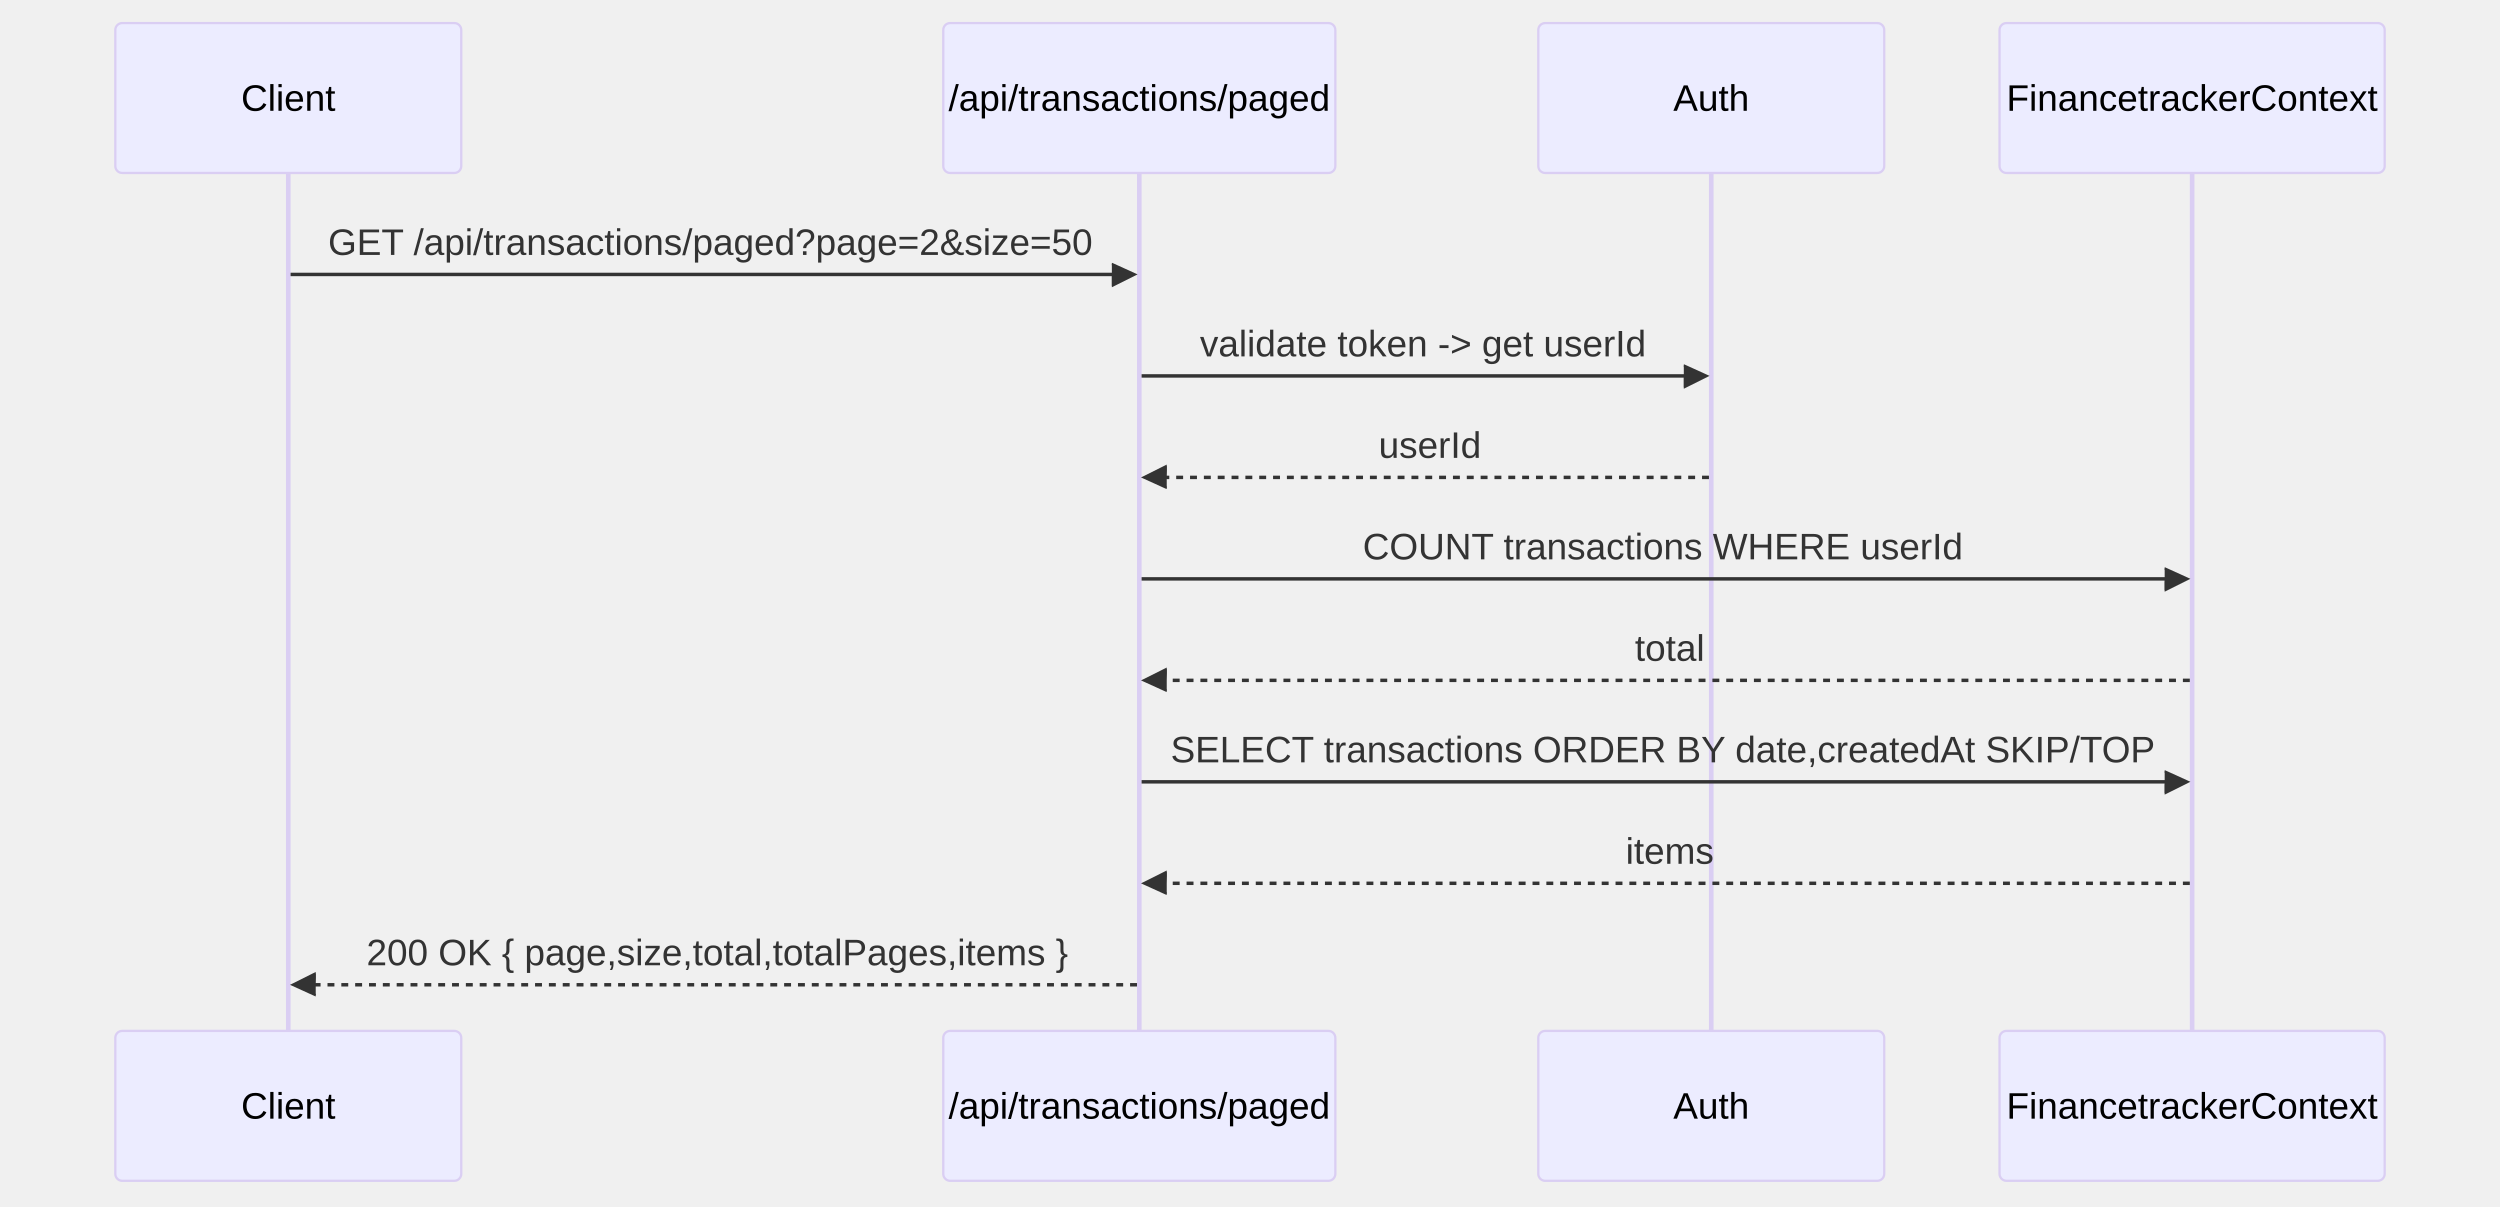
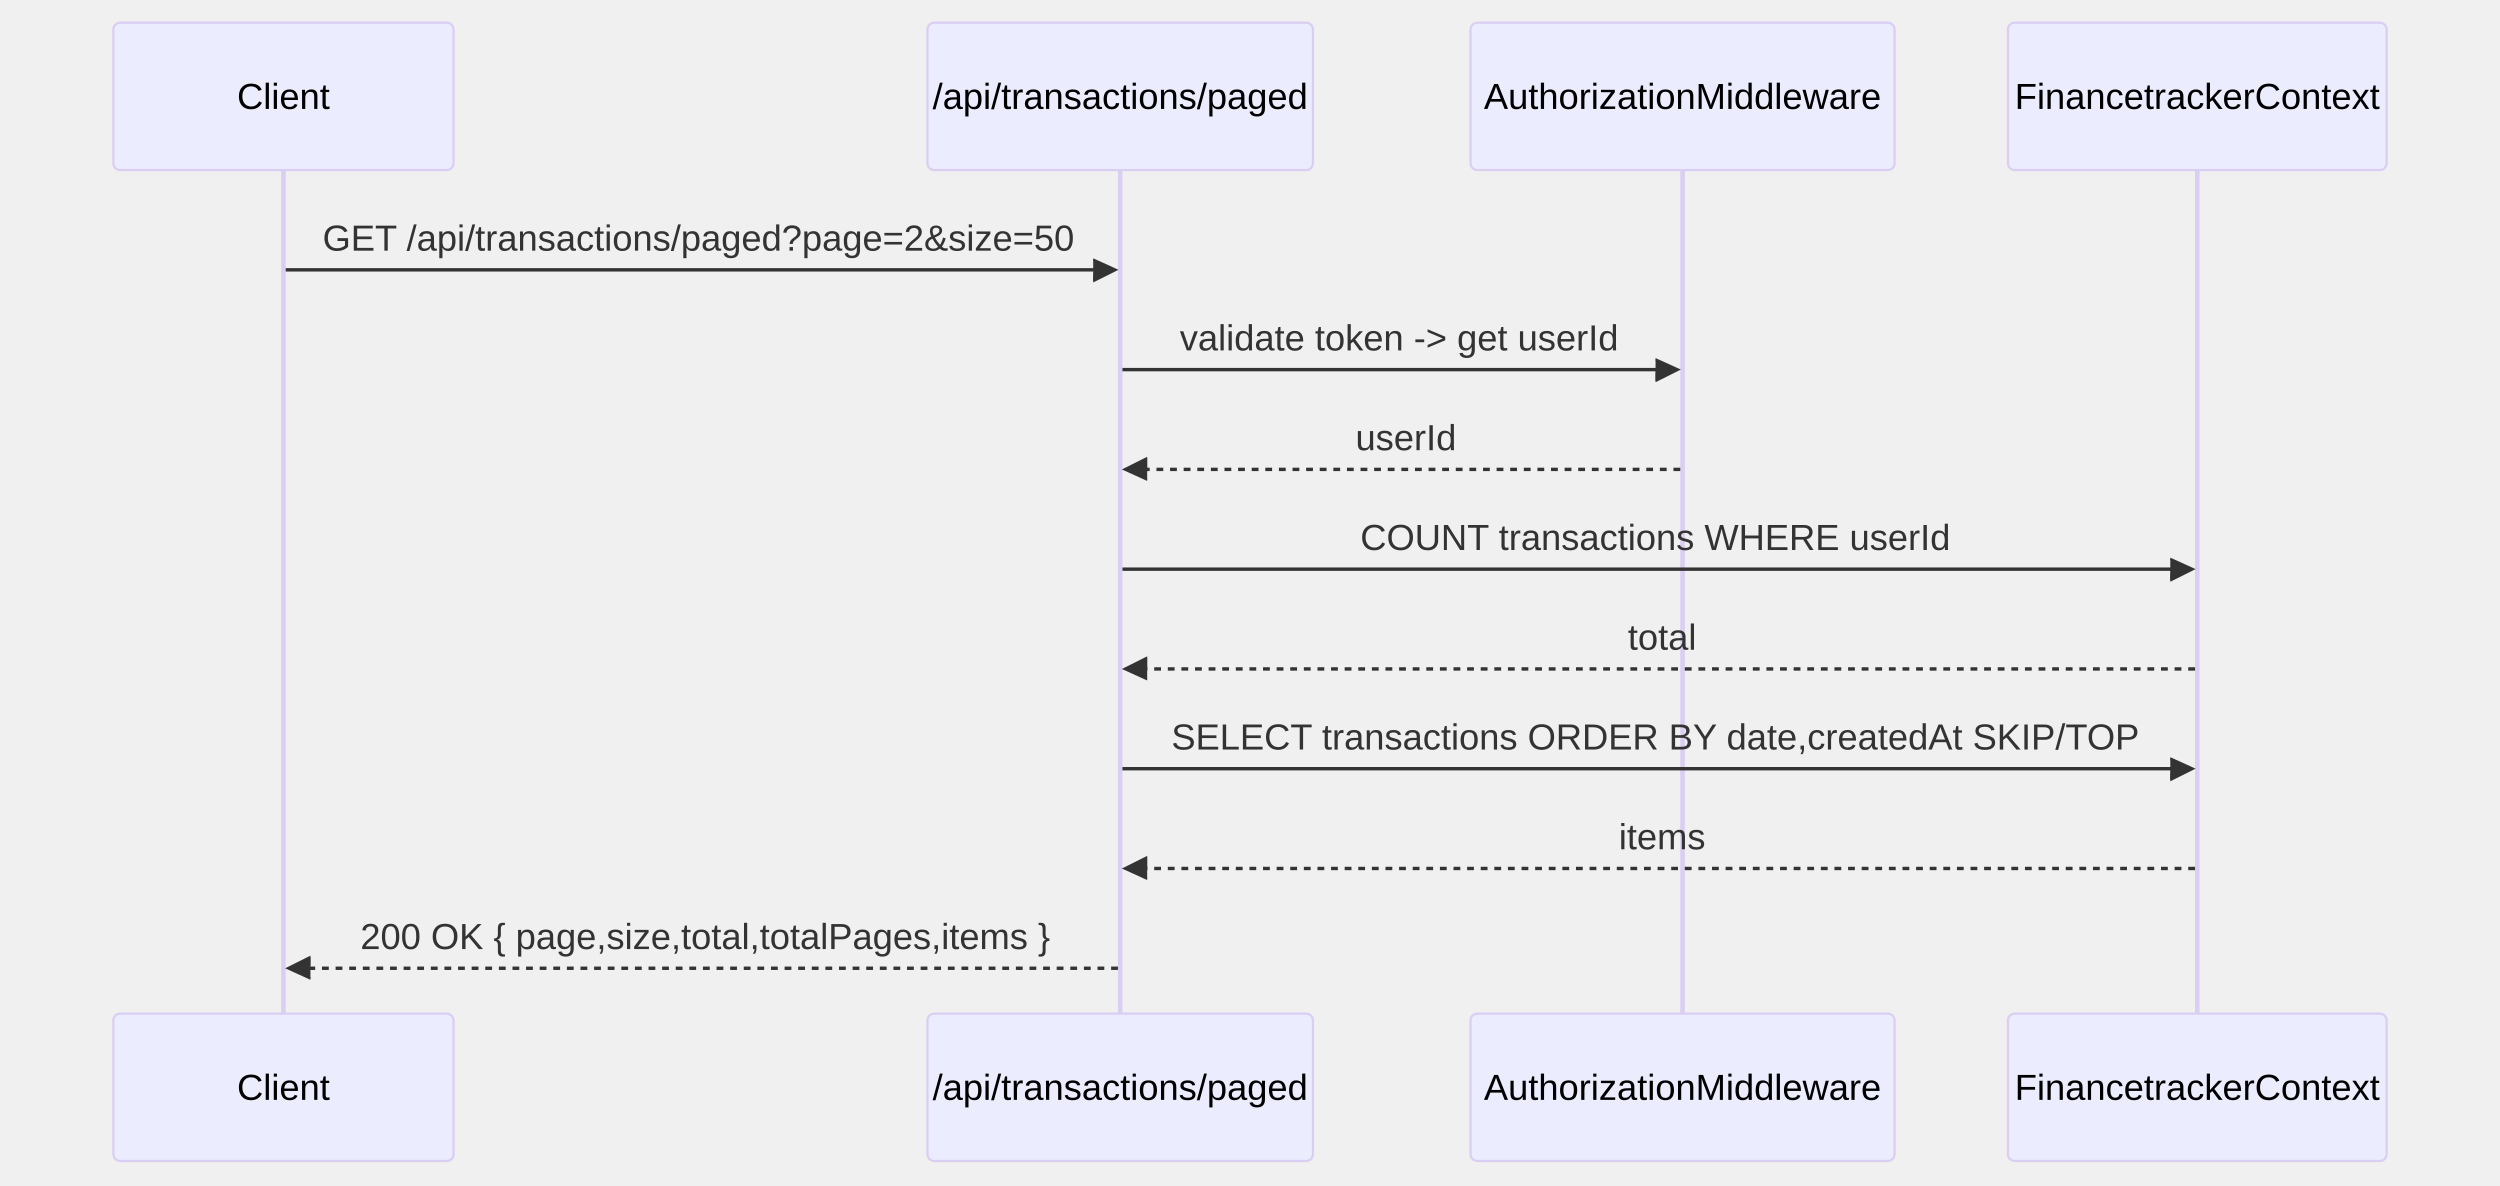
- <svg xmlns="http://www.w3.org/2000/svg" id="my-svg" width="100%" style="max-width: 1084px; background-color: white;" viewBox="-50 -10 1084 523" role="graphics-document document" aria-roledescription="sequence">
+ <svg xmlns="http://www.w3.org/2000/svg" id="my-svg" width="100%" style="max-width: 1102.5px; background-color: white;" viewBox="-50 -10 1102.5 523" role="graphics-document document" aria-roledescription="sequence">
  <g>
-     <rect x="817" y="437" fill="#eaeaea" stroke="#666" width="167" height="65" name="Db" rx="3" ry="3" class="actor actor-bottom" />
-     <text x="900.5" y="469.5" dominant-baseline="central" alignment-baseline="central" class="actor actor-box" style="text-anchor: middle; font-size: 16px; font-weight: 400;">
-       <tspan x="900.5" dy="0">FinancetrackerContext</tspan>
+     <rect x="835.5" y="437" fill="#eaeaea" stroke="#666" width="167" height="65" name="Db" rx="3" ry="3" class="actor actor-bottom" />
+     <text x="919" y="469.5" dominant-baseline="central" alignment-baseline="central" class="actor actor-box" style="text-anchor: middle; font-size: 16px; font-weight: 400;">
+       <tspan x="919" dy="0">FinancetrackerContext</tspan>
    </text>
  </g>
  <g>
-     <rect x="617" y="437" fill="#eaeaea" stroke="#666" width="150" height="65" name="Auth" rx="3" ry="3" class="actor actor-bottom" />
+     <rect x="598.5" y="437" fill="#eaeaea" stroke="#666" width="187" height="65" name="Auth" rx="3" ry="3" class="actor actor-bottom" />
    <text x="692" y="469.5" dominant-baseline="central" alignment-baseline="central" class="actor actor-box" style="text-anchor: middle; font-size: 16px; font-weight: 400;">
-       <tspan x="692" dy="0">Auth</tspan>
+       <tspan x="692" dy="0">AuthorizationMiddleware</tspan>
    </text>
  </g>
  <g>
    <rect x="359" y="437" fill="#eaeaea" stroke="#666" width="170" height="65" name="API" rx="3" ry="3" class="actor actor-bottom" />
    <text x="444" y="469.5" dominant-baseline="central" alignment-baseline="central" class="actor actor-box" style="text-anchor: middle; font-size: 16px; font-weight: 400;">
      <tspan x="444" dy="0">/api/transactions/paged</tspan>
    </text>
  </g>
  <g>
    <rect x="0" y="437" fill="#eaeaea" stroke="#666" width="150" height="65" name="Client" rx="3" ry="3" class="actor actor-bottom" />
    <text x="75" y="469.5" dominant-baseline="central" alignment-baseline="central" class="actor actor-box" style="text-anchor: middle; font-size: 16px; font-weight: 400;">
      <tspan x="75" dy="0">Client</tspan>
    </text>
  </g>
  <g>
-     <line id="actor3" x1="900.5" y1="65" x2="900.5" y2="437" class="actor-line 200" stroke-width="0.5px" stroke="#999" name="Db" />
+     <line id="actor3" x1="919" y1="65" x2="919" y2="437" class="actor-line 200" stroke-width="0.5px" stroke="#999" name="Db" />
    <g id="root-3">
-       <rect x="817" y="0" fill="#eaeaea" stroke="#666" width="167" height="65" name="Db" rx="3" ry="3" class="actor actor-top" />
-       <text x="900.5" y="32.5" dominant-baseline="central" alignment-baseline="central" class="actor actor-box" style="text-anchor: middle; font-size: 16px; font-weight: 400;">
-         <tspan x="900.5" dy="0">FinancetrackerContext</tspan>
+       <rect x="835.5" y="0" fill="#eaeaea" stroke="#666" width="167" height="65" name="Db" rx="3" ry="3" class="actor actor-top" />
+       <text x="919" y="32.5" dominant-baseline="central" alignment-baseline="central" class="actor actor-box" style="text-anchor: middle; font-size: 16px; font-weight: 400;">
+         <tspan x="919" dy="0">FinancetrackerContext</tspan>
      </text>
    </g>
  </g>
  <g>
    <line id="actor2" x1="692" y1="65" x2="692" y2="437" class="actor-line 200" stroke-width="0.5px" stroke="#999" name="Auth" />
    <g id="root-2">
-       <rect x="617" y="0" fill="#eaeaea" stroke="#666" width="150" height="65" name="Auth" rx="3" ry="3" class="actor actor-top" />
+       <rect x="598.5" y="0" fill="#eaeaea" stroke="#666" width="187" height="65" name="Auth" rx="3" ry="3" class="actor actor-top" />
      <text x="692" y="32.5" dominant-baseline="central" alignment-baseline="central" class="actor actor-box" style="text-anchor: middle; font-size: 16px; font-weight: 400;">
-         <tspan x="692" dy="0">Auth</tspan>
+         <tspan x="692" dy="0">AuthorizationMiddleware</tspan>
      </text>
    </g>
  </g>
  <g>
    <line id="actor1" x1="444" y1="65" x2="444" y2="437" class="actor-line 200" stroke-width="0.5px" stroke="#999" name="API" />
    <g id="root-1">
      <rect x="359" y="0" fill="#eaeaea" stroke="#666" width="170" height="65" name="API" rx="3" ry="3" class="actor actor-top" />
      <text x="444" y="32.5" dominant-baseline="central" alignment-baseline="central" class="actor actor-box" style="text-anchor: middle; font-size: 16px; font-weight: 400;">
        <tspan x="444" dy="0">/api/transactions/paged</tspan>
      </text>
    </g>
  </g>
  <g>
    <line id="actor0" x1="75" y1="65" x2="75" y2="437" class="actor-line 200" stroke-width="0.5px" stroke="#999" name="Client" />
    <g id="root-0">
      <rect x="0" y="0" fill="#eaeaea" stroke="#666" width="150" height="65" name="Client" rx="3" ry="3" class="actor actor-top" />
      <text x="75" y="32.5" dominant-baseline="central" alignment-baseline="central" class="actor actor-box" style="text-anchor: middle; font-size: 16px; font-weight: 400;">
        <tspan x="75" dy="0">Client</tspan>
      </text>
    </g>
  </g>
  <style>#my-svg{font-family:"trebuchet ms",verdana,arial,sans-serif;font-size:16px;fill:#333;}@keyframes edge-animation-frame{from{stroke-dashoffset:0;}}@keyframes dash{to{stroke-dashoffset:0;}}#my-svg .edge-animation-slow{stroke-dasharray:9,5!important;stroke-dashoffset:900;animation:dash 50s linear infinite;stroke-linecap:round;}#my-svg .edge-animation-fast{stroke-dasharray:9,5!important;stroke-dashoffset:900;animation:dash 20s linear infinite;stroke-linecap:round;}#my-svg .error-icon{fill:#552222;}#my-svg .error-text{fill:#552222;stroke:#552222;}#my-svg .edge-thickness-normal{stroke-width:1px;}#my-svg .edge-thickness-thick{stroke-width:3.5px;}#my-svg .edge-pattern-solid{stroke-dasharray:0;}#my-svg .edge-thickness-invisible{stroke-width:0;fill:none;}#my-svg .edge-pattern-dashed{stroke-dasharray:3;}#my-svg .edge-pattern-dotted{stroke-dasharray:2;}#my-svg .marker{fill:#333333;stroke:#333333;}#my-svg .marker.cross{stroke:#333333;}#my-svg svg{font-family:"trebuchet ms",verdana,arial,sans-serif;font-size:16px;}#my-svg p{margin:0;}#my-svg .actor{stroke:hsl(259.626, 59.777%, 87.902%);fill:#ECECFF;}#my-svg text.actor&gt;tspan{fill:black;stroke:none;}#my-svg .actor-line{stroke:hsl(259.626, 59.777%, 87.902%);}#my-svg .innerArc{stroke-width:1.5;stroke-dasharray:none;}#my-svg .messageLine0{stroke-width:1.5;stroke-dasharray:none;stroke:#333;}#my-svg .messageLine1{stroke-width:1.5;stroke-dasharray:2,2;stroke:#333;}#my-svg #arrowhead path{fill:#333;stroke:#333;}#my-svg .sequenceNumber{fill:white;}#my-svg #sequencenumber{fill:#333;}#my-svg #crosshead path{fill:#333;stroke:#333;}#my-svg .messageText{fill:#333;stroke:none;}#my-svg .labelBox{stroke:hsl(259.626, 59.777%, 87.902%);fill:#ECECFF;}#my-svg .labelText,#my-svg .labelText&gt;tspan{fill:black;stroke:none;}#my-svg .loopText,#my-svg .loopText&gt;tspan{fill:black;stroke:none;}#my-svg .loopLine{stroke-width:2px;stroke-dasharray:2,2;stroke:hsl(259.626, 59.777%, 87.902%);fill:hsl(259.626, 59.777%, 87.902%);}#my-svg .note{stroke:#aaaa33;fill:#fff5ad;}#my-svg .noteText,#my-svg .noteText&gt;tspan{fill:black;stroke:none;}#my-svg .activation0{fill:#f4f4f4;stroke:#666;}#my-svg .activation1{fill:#f4f4f4;stroke:#666;}#my-svg .activation2{fill:#f4f4f4;stroke:#666;}#my-svg .actorPopupMenu{position:absolute;}#my-svg .actorPopupMenuPanel{position:absolute;fill:#ECECFF;box-shadow:0px 8px 16px 0px rgba(0,0,0,0.2);filter:drop-shadow(3px 5px 2px rgb(0 0 0 / 0.4));}#my-svg .actor-man line{stroke:hsl(259.626, 59.777%, 87.902%);fill:#ECECFF;}#my-svg .actor-man circle,#my-svg line{stroke:hsl(259.626, 59.777%, 87.902%);fill:#ECECFF;stroke-width:2px;}#my-svg :root{--mermaid-font-family:"trebuchet ms",verdana,arial,sans-serif;}</style>
  <g />
  <defs>
    <symbol id="computer" width="24" height="24">
      <path transform="scale(.5)" d="M2 2v13h20v-13h-20zm18 11h-16v-9h16v9zm-10.228 6l.466-1h3.524l.467 1h-4.457zm14.228 3h-24l2-6h2.104l-1.33 4h18.45l-1.297-4h2.073l2 6zm-5-10h-14v-7h14v7z" />
    </symbol>
  </defs>
  <defs>
    <symbol id="database" fill-rule="evenodd" clip-rule="evenodd">
      <path transform="scale(.5)" d="M12.258.001l.256.004.255.005.253.008.251.01.249.012.247.015.246.016.242.019.241.02.239.023.236.024.233.027.231.028.229.031.225.032.223.034.22.036.217.038.214.04.211.041.208.043.205.045.201.046.198.048.194.05.191.051.187.053.183.054.18.056.175.057.172.059.168.06.163.061.16.063.155.064.15.066.074.033.073.033.071.034.07.034.069.035.068.035.067.035.066.035.064.036.064.036.062.036.06.036.06.037.058.037.058.037.055.038.055.038.053.038.052.038.051.039.05.039.048.039.047.039.045.04.044.04.043.04.041.04.04.041.039.041.037.041.036.041.034.041.033.042.032.042.03.042.029.042.027.042.026.043.024.043.023.043.021.043.02.043.018.044.017.043.015.044.013.044.012.044.011.045.009.044.007.045.006.045.004.045.002.045.001.045v17l-.001.045-.002.045-.004.045-.006.045-.007.045-.009.044-.011.045-.012.044-.013.044-.015.044-.017.043-.018.044-.02.043-.021.043-.023.043-.024.043-.026.043-.027.042-.029.042-.03.042-.032.042-.033.042-.034.041-.036.041-.037.041-.039.041-.04.041-.041.04-.043.04-.044.04-.045.04-.047.039-.048.039-.05.039-.051.039-.052.038-.053.038-.055.038-.055.038-.058.037-.058.037-.06.037-.06.036-.062.036-.064.036-.064.036-.066.035-.067.035-.068.035-.069.035-.07.034-.071.034-.073.033-.074.033-.15.066-.155.064-.16.063-.163.061-.168.06-.172.059-.175.057-.18.056-.183.054-.187.053-.191.051-.194.05-.198.048-.201.046-.205.045-.208.043-.211.041-.214.04-.217.038-.22.036-.223.034-.225.032-.229.031-.231.028-.233.027-.236.024-.239.023-.241.02-.242.019-.246.016-.247.015-.249.012-.251.01-.253.008-.255.005-.256.004-.258.001-.258-.001-.256-.004-.255-.005-.253-.008-.251-.01-.249-.012-.247-.015-.245-.016-.243-.019-.241-.02-.238-.023-.236-.024-.234-.027-.231-.028-.228-.031-.226-.032-.223-.034-.22-.036-.217-.038-.214-.04-.211-.041-.208-.043-.204-.045-.201-.046-.198-.048-.195-.05-.19-.051-.187-.053-.184-.054-.179-.056-.176-.057-.172-.059-.167-.06-.164-.061-.159-.063-.155-.064-.151-.066-.074-.033-.072-.033-.072-.034-.07-.034-.069-.035-.068-.035-.067-.035-.066-.035-.064-.036-.063-.036-.062-.036-.061-.036-.06-.037-.058-.037-.057-.037-.056-.038-.055-.038-.053-.038-.052-.038-.051-.039-.049-.039-.049-.039-.046-.039-.046-.04-.044-.04-.043-.04-.041-.04-.04-.041-.039-.041-.037-.041-.036-.041-.034-.041-.033-.042-.032-.042-.03-.042-.029-.042-.027-.042-.026-.043-.024-.043-.023-.043-.021-.043-.02-.043-.018-.044-.017-.043-.015-.044-.013-.044-.012-.044-.011-.045-.009-.044-.007-.045-.006-.045-.004-.045-.002-.045-.001-.045v-17l.001-.045.002-.045.004-.045.006-.045.007-.045.009-.044.011-.045.012-.044.013-.044.015-.044.017-.043.018-.044.02-.043.021-.043.023-.043.024-.043.026-.043.027-.042.029-.042.03-.042.032-.042.033-.042.034-.041.036-.041.037-.041.039-.041.04-.041.041-.04.043-.04.044-.04.046-.04.046-.039.049-.039.049-.039.051-.039.052-.038.053-.038.055-.038.056-.038.057-.037.058-.037.06-.037.061-.036.062-.036.063-.036.064-.036.066-.035.067-.035.068-.035.069-.035.07-.034.072-.034.072-.033.074-.033.151-.066.155-.064.159-.063.164-.061.167-.06.172-.059.176-.057.179-.056.184-.054.187-.053.19-.051.195-.05.198-.048.201-.046.204-.045.208-.043.211-.041.214-.04.217-.038.22-.036.223-.034.226-.032.228-.031.231-.028.234-.027.236-.024.238-.023.241-.02.243-.019.245-.016.247-.015.249-.012.251-.01.253-.008.255-.005.256-.004.258-.001.258.001zm-9.258 20.499v.01l.001.021.003.021.004.022.005.021.006.022.007.022.009.023.01.022.011.023.012.023.013.023.015.023.016.024.017.023.018.024.019.024.021.024.022.025.023.024.024.025.052.049.056.05.061.051.066.051.07.051.075.051.079.052.084.052.088.052.092.052.097.052.102.051.105.052.11.052.114.051.119.051.123.051.127.05.131.05.135.05.139.048.144.049.147.047.152.047.155.047.16.045.163.045.167.043.171.043.176.041.178.041.183.039.187.039.19.037.194.035.197.035.202.033.204.031.209.03.212.029.216.027.219.025.222.024.226.021.23.02.233.018.236.016.24.015.243.012.246.01.249.008.253.005.256.004.259.001.26-.001.257-.004.254-.005.25-.008.247-.011.244-.012.241-.014.237-.016.233-.018.231-.021.226-.021.224-.024.22-.026.216-.027.212-.028.21-.031.205-.031.202-.034.198-.034.194-.036.191-.037.187-.039.183-.04.179-.04.175-.042.172-.043.168-.044.163-.045.16-.046.155-.046.152-.047.148-.048.143-.049.139-.049.136-.05.131-.05.126-.05.123-.051.118-.052.114-.051.11-.052.106-.052.101-.052.096-.052.092-.052.088-.053.083-.051.079-.052.074-.052.07-.051.065-.051.06-.051.056-.05.051-.05.023-.024.023-.025.021-.024.02-.024.019-.024.018-.024.017-.024.015-.023.014-.024.013-.023.012-.023.01-.023.01-.022.008-.022.006-.022.006-.022.004-.022.004-.021.001-.021.001-.021v-4.127l-.077.055-.08.053-.083.054-.085.053-.087.052-.09.052-.093.051-.095.05-.097.05-.1.049-.102.049-.105.048-.106.047-.109.047-.111.046-.114.045-.115.045-.118.044-.12.043-.122.042-.124.042-.126.041-.128.04-.13.04-.132.038-.134.038-.135.037-.138.037-.139.035-.142.035-.143.034-.144.033-.147.032-.148.031-.15.03-.151.03-.153.029-.154.027-.156.027-.158.026-.159.025-.161.024-.162.023-.163.022-.165.021-.166.02-.167.019-.169.018-.169.017-.171.016-.173.015-.173.014-.175.013-.175.012-.177.011-.178.01-.179.008-.179.008-.181.006-.182.005-.182.004-.184.003-.184.002h-.37l-.184-.002-.184-.003-.182-.004-.182-.005-.181-.006-.179-.008-.179-.008-.178-.01-.176-.011-.176-.012-.175-.013-.173-.014-.172-.015-.171-.016-.17-.017-.169-.018-.167-.019-.166-.02-.165-.021-.163-.022-.162-.023-.161-.024-.159-.025-.157-.026-.156-.027-.155-.027-.153-.029-.151-.03-.15-.03-.148-.031-.146-.032-.145-.033-.143-.034-.141-.035-.14-.035-.137-.037-.136-.037-.134-.038-.132-.038-.13-.04-.128-.04-.126-.041-.124-.042-.122-.042-.12-.044-.117-.043-.116-.045-.113-.045-.112-.046-.109-.047-.106-.047-.105-.048-.102-.049-.1-.049-.097-.05-.095-.05-.093-.052-.09-.051-.087-.052-.085-.053-.083-.054-.08-.054-.077-.054v4.127zm0-5.654v.011l.001.021.003.021.004.021.005.022.006.022.007.022.009.022.01.022.011.023.012.023.013.023.015.024.016.023.017.024.018.024.019.024.021.024.022.024.023.025.024.024.052.05.056.05.061.05.066.051.07.051.075.052.079.051.084.052.088.052.092.052.097.052.102.052.105.052.11.051.114.051.119.052.123.05.127.051.131.05.135.049.139.049.144.048.147.048.152.047.155.046.16.045.163.045.167.044.171.042.176.042.178.04.183.04.187.038.19.037.194.036.197.034.202.033.204.032.209.03.212.028.216.027.219.025.222.024.226.022.23.02.233.018.236.016.24.014.243.012.246.01.249.008.253.006.256.003.259.001.26-.001.257-.003.254-.006.25-.008.247-.01.244-.012.241-.015.237-.016.233-.018.231-.02.226-.022.224-.024.22-.025.216-.027.212-.029.21-.03.205-.032.202-.033.198-.035.194-.036.191-.037.187-.039.183-.039.179-.041.175-.042.172-.043.168-.044.163-.045.16-.045.155-.047.152-.047.148-.048.143-.048.139-.05.136-.049.131-.05.126-.051.123-.051.118-.051.114-.052.11-.052.106-.052.101-.052.096-.052.092-.052.088-.052.083-.052.079-.052.074-.051.07-.052.065-.051.06-.05.056-.051.051-.049.023-.025.023-.024.021-.025.02-.024.019-.024.018-.024.017-.024.015-.023.014-.023.013-.024.012-.022.01-.023.01-.023.008-.022.006-.022.006-.022.004-.021.004-.022.001-.021.001-.021v-4.139l-.077.054-.08.054-.083.054-.085.052-.087.053-.09.051-.093.051-.095.051-.097.05-.1.049-.102.049-.105.048-.106.047-.109.047-.111.046-.114.045-.115.044-.118.044-.12.044-.122.042-.124.042-.126.041-.128.04-.13.039-.132.039-.134.038-.135.037-.138.036-.139.036-.142.035-.143.033-.144.033-.147.033-.148.031-.15.03-.151.03-.153.028-.154.028-.156.027-.158.026-.159.025-.161.024-.162.023-.163.022-.165.021-.166.02-.167.019-.169.018-.169.017-.171.016-.173.015-.173.014-.175.013-.175.012-.177.011-.178.009-.179.009-.179.007-.181.007-.182.005-.182.004-.184.003-.184.002h-.37l-.184-.002-.184-.003-.182-.004-.182-.005-.181-.007-.179-.007-.179-.009-.178-.009-.176-.011-.176-.012-.175-.013-.173-.014-.172-.015-.171-.016-.17-.017-.169-.018-.167-.019-.166-.02-.165-.021-.163-.022-.162-.023-.161-.024-.159-.025-.157-.026-.156-.027-.155-.028-.153-.028-.151-.03-.15-.03-.148-.031-.146-.033-.145-.033-.143-.033-.141-.035-.14-.036-.137-.036-.136-.037-.134-.038-.132-.039-.13-.039-.128-.04-.126-.041-.124-.042-.122-.043-.12-.043-.117-.044-.116-.044-.113-.046-.112-.046-.109-.046-.106-.047-.105-.048-.102-.049-.1-.049-.097-.05-.095-.051-.093-.051-.09-.051-.087-.053-.085-.052-.083-.054-.08-.054-.077-.054v4.139zm0-5.666v.011l.001.02.003.022.004.021.005.022.006.021.007.022.009.023.01.022.011.023.012.023.013.023.015.023.016.024.017.024.018.023.019.024.021.025.022.024.023.024.024.025.052.05.056.05.061.05.066.051.07.051.075.052.079.051.084.052.088.052.092.052.097.052.102.052.105.051.11.052.114.051.119.051.123.051.127.05.131.05.135.05.139.049.144.048.147.048.152.047.155.046.16.045.163.045.167.043.171.043.176.042.178.04.183.04.187.038.19.037.194.036.197.034.202.033.204.032.209.03.212.028.216.027.219.025.222.024.226.021.23.02.233.018.236.017.24.014.243.012.246.01.249.008.253.006.256.003.259.001.26-.001.257-.003.254-.006.25-.008.247-.01.244-.013.241-.014.237-.016.233-.018.231-.02.226-.022.224-.024.22-.025.216-.027.212-.029.21-.03.205-.032.202-.033.198-.035.194-.036.191-.037.187-.039.183-.039.179-.041.175-.042.172-.043.168-.044.163-.045.16-.045.155-.047.152-.047.148-.048.143-.049.139-.049.136-.049.131-.051.126-.05.123-.051.118-.052.114-.051.11-.052.106-.052.101-.052.096-.052.092-.052.088-.052.083-.052.079-.052.074-.052.07-.051.065-.051.06-.051.056-.05.051-.049.023-.025.023-.025.021-.024.02-.024.019-.024.018-.024.017-.024.015-.023.014-.024.013-.023.012-.023.01-.022.01-.023.008-.022.006-.022.006-.022.004-.022.004-.021.001-.021.001-.021v-4.153l-.077.054-.08.054-.083.053-.085.053-.087.053-.09.051-.093.051-.095.051-.097.05-.1.049-.102.048-.105.048-.106.048-.109.046-.111.046-.114.046-.115.044-.118.044-.12.043-.122.043-.124.042-.126.041-.128.04-.13.039-.132.039-.134.038-.135.037-.138.036-.139.036-.142.034-.143.034-.144.033-.147.032-.148.032-.15.03-.151.03-.153.028-.154.028-.156.027-.158.026-.159.024-.161.024-.162.023-.163.023-.165.021-.166.02-.167.019-.169.018-.169.017-.171.016-.173.015-.173.014-.175.013-.175.012-.177.01-.178.01-.179.009-.179.007-.181.006-.182.006-.182.004-.184.003-.184.001-.185.001-.185-.001-.184-.001-.184-.003-.182-.004-.182-.006-.181-.006-.179-.007-.179-.009-.178-.01-.176-.01-.176-.012-.175-.013-.173-.014-.172-.015-.171-.016-.17-.017-.169-.018-.167-.019-.166-.02-.165-.021-.163-.023-.162-.023-.161-.024-.159-.024-.157-.026-.156-.027-.155-.028-.153-.028-.151-.03-.15-.03-.148-.032-.146-.032-.145-.033-.143-.034-.141-.034-.14-.036-.137-.036-.136-.037-.134-.038-.132-.039-.13-.039-.128-.041-.126-.041-.124-.041-.122-.043-.12-.043-.117-.044-.116-.044-.113-.046-.112-.046-.109-.046-.106-.048-.105-.048-.102-.048-.1-.05-.097-.049-.095-.051-.093-.051-.09-.052-.087-.052-.085-.053-.083-.053-.08-.054-.077-.054v4.153zm8.74-8.179l-.257.004-.254.005-.25.008-.247.011-.244.012-.241.014-.237.016-.233.018-.231.021-.226.022-.224.023-.22.026-.216.027-.212.028-.21.031-.205.032-.202.033-.198.034-.194.036-.191.038-.187.038-.183.04-.179.041-.175.042-.172.043-.168.043-.163.045-.16.046-.155.046-.152.048-.148.048-.143.048-.139.049-.136.05-.131.05-.126.051-.123.051-.118.051-.114.052-.11.052-.106.052-.101.052-.096.052-.092.052-.088.052-.083.052-.079.052-.074.051-.07.052-.065.051-.06.05-.056.05-.051.05-.023.025-.023.024-.021.024-.02.025-.019.024-.018.024-.017.023-.015.024-.014.023-.013.023-.012.023-.01.023-.01.022-.008.022-.006.023-.006.021-.004.022-.004.021-.001.021-.001.021.001.021.001.021.004.021.004.022.006.021.006.023.008.022.01.022.01.023.012.023.013.023.014.023.015.024.017.023.018.024.019.024.02.025.021.024.023.024.023.025.051.05.056.05.06.05.065.051.07.052.074.051.079.052.083.052.088.052.092.052.096.052.101.052.106.052.11.052.114.052.118.051.123.051.126.051.131.05.136.05.139.049.143.048.148.048.152.048.155.046.16.046.163.045.168.043.172.043.175.042.179.041.183.04.187.038.191.038.194.036.198.034.202.033.205.032.21.031.212.028.216.027.22.026.224.023.226.022.231.021.233.018.237.016.241.014.244.012.247.011.25.008.254.005.257.004.26.001.26-.001.257-.004.254-.005.25-.008.247-.011.244-.012.241-.014.237-.016.233-.018.231-.021.226-.022.224-.023.22-.026.216-.027.212-.028.21-.031.205-.032.202-.033.198-.034.194-.036.191-.038.187-.038.183-.04.179-.041.175-.042.172-.043.168-.043.163-.045.16-.046.155-.046.152-.048.148-.048.143-.048.139-.049.136-.05.131-.05.126-.051.123-.051.118-.051.114-.052.11-.052.106-.052.101-.052.096-.052.092-.052.088-.052.083-.052.079-.052.074-.051.07-.052.065-.051.06-.05.056-.05.051-.05.023-.025.023-.024.021-.024.02-.025.019-.024.018-.024.017-.023.015-.024.014-.023.013-.023.012-.023.01-.023.01-.022.008-.022.006-.023.006-.021.004-.022.004-.021.001-.021.001-.021-.001-.021-.001-.021-.004-.021-.004-.022-.006-.021-.006-.023-.008-.022-.01-.022-.01-.023-.012-.023-.013-.023-.014-.023-.015-.024-.017-.023-.018-.024-.019-.024-.02-.025-.021-.024-.023-.024-.023-.025-.051-.05-.056-.05-.06-.05-.065-.051-.07-.052-.074-.051-.079-.052-.083-.052-.088-.052-.092-.052-.096-.052-.101-.052-.106-.052-.11-.052-.114-.052-.118-.051-.123-.051-.126-.051-.131-.05-.136-.05-.139-.049-.143-.048-.148-.048-.152-.048-.155-.046-.16-.046-.163-.045-.168-.043-.172-.043-.175-.042-.179-.041-.183-.04-.187-.038-.191-.038-.194-.036-.198-.034-.202-.033-.205-.032-.21-.031-.212-.028-.216-.027-.22-.026-.224-.023-.226-.022-.231-.021-.233-.018-.237-.016-.241-.014-.244-.012-.247-.011-.25-.008-.254-.005-.257-.004-.26-.001-.26.001z" />
    </symbol>
  </defs>
  <defs>
    <symbol id="clock" width="24" height="24">
      <path transform="scale(.5)" d="M12 2c5.514 0 10 4.486 10 10s-4.486 10-10 10-10-4.486-10-10 4.486-10 10-10zm0-2c-6.627 0-12 5.373-12 12s5.373 12 12 12 12-5.373 12-12-5.373-12-12-12zm5.848 12.459c.202.038.202.333.001.372-1.907.361-6.045 1.111-6.547 1.111-.719 0-1.301-.582-1.301-1.301 0-.512.77-5.447 1.125-7.445.034-.192.312-.181.343.014l.985 6.238 5.394 1.011z" />
    </symbol>
  </defs>
  <defs>
    <marker id="arrowhead" refX="7.9" refY="5" markerUnits="userSpaceOnUse" markerWidth="12" markerHeight="12" orient="auto-start-reverse">
      <path d="M -1 0 L 10 5 L 0 10 z" />
    </marker>
  </defs>
  <defs>
    <marker id="crosshead" markerWidth="15" markerHeight="8" orient="auto" refX="4" refY="4.5">
      <path fill="none" stroke="#000000" stroke-width="1pt" d="M 1,2 L 6,7 M 6,2 L 1,7" style="stroke-dasharray: 0, 0;" />
    </marker>
  </defs>
  <defs>
    <marker id="filled-head" refX="15.5" refY="7" markerWidth="20" markerHeight="28" orient="auto">
      <path d="M 18,7 L9,13 L14,7 L9,1 Z" />
    </marker>
  </defs>
  <defs>
    <marker id="sequencenumber" refX="15" refY="15" markerWidth="60" markerHeight="40" orient="auto">
      <circle cx="15" cy="15" r="6" />
    </marker>
  </defs>
  <text x="258" y="80" text-anchor="middle" dominant-baseline="middle" alignment-baseline="middle" class="messageText" dy="1em" style="font-size: 16px; font-weight: 400;">GET /api/transactions/paged?page=2&amp;size=50</text>
  <line x1="76" y1="109" x2="440" y2="109" class="messageLine0" stroke-width="2" stroke="none" marker-end="url(#arrowhead)" style="fill: none;" />
  <text x="567" y="124" text-anchor="middle" dominant-baseline="middle" alignment-baseline="middle" class="messageText" dy="1em" style="font-size: 16px; font-weight: 400;">validate token -&gt; get userId</text>
  <line x1="445" y1="153" x2="688" y2="153" class="messageLine0" stroke-width="2" stroke="none" marker-end="url(#arrowhead)" style="fill: none;" />
  <text x="570" y="168" text-anchor="middle" dominant-baseline="middle" alignment-baseline="middle" class="messageText" dy="1em" style="font-size: 16px; font-weight: 400;">userId</text>
  <line x1="691" y1="197" x2="448" y2="197" class="messageLine1" stroke-width="2" stroke="none" marker-end="url(#arrowhead)" style="stroke-dasharray: 3, 3; fill: none;" />
-   <text x="671" y="212" text-anchor="middle" dominant-baseline="middle" alignment-baseline="middle" class="messageText" dy="1em" style="font-size: 16px; font-weight: 400;">COUNT transactions WHERE userId</text>
-   <line x1="445" y1="241" x2="896.5" y2="241" class="messageLine0" stroke-width="2" stroke="none" marker-end="url(#arrowhead)" style="fill: none;" />
-   <text x="674" y="256" text-anchor="middle" dominant-baseline="middle" alignment-baseline="middle" class="messageText" dy="1em" style="font-size: 16px; font-weight: 400;">total</text>
-   <line x1="899.5" y1="285" x2="448" y2="285" class="messageLine1" stroke-width="2" stroke="none" marker-end="url(#arrowhead)" style="stroke-dasharray: 3, 3; fill: none;" />
-   <text x="671" y="300" text-anchor="middle" dominant-baseline="middle" alignment-baseline="middle" class="messageText" dy="1em" style="font-size: 16px; font-weight: 400;">SELECT transactions ORDER BY date,createdAt SKIP/TOP</text>
-   <line x1="445" y1="329" x2="896.5" y2="329" class="messageLine0" stroke-width="2" stroke="none" marker-end="url(#arrowhead)" style="fill: none;" />
-   <text x="674" y="344" text-anchor="middle" dominant-baseline="middle" alignment-baseline="middle" class="messageText" dy="1em" style="font-size: 16px; font-weight: 400;">items</text>
-   <line x1="899.5" y1="373" x2="448" y2="373" class="messageLine1" stroke-width="2" stroke="none" marker-end="url(#arrowhead)" style="stroke-dasharray: 3, 3; fill: none;" />
+   <text x="680" y="212" text-anchor="middle" dominant-baseline="middle" alignment-baseline="middle" class="messageText" dy="1em" style="font-size: 16px; font-weight: 400;">COUNT transactions WHERE userId</text>
+   <line x1="445" y1="241" x2="915" y2="241" class="messageLine0" stroke-width="2" stroke="none" marker-end="url(#arrowhead)" style="fill: none;" />
+   <text x="683" y="256" text-anchor="middle" dominant-baseline="middle" alignment-baseline="middle" class="messageText" dy="1em" style="font-size: 16px; font-weight: 400;">total</text>
+   <line x1="918" y1="285" x2="448" y2="285" class="messageLine1" stroke-width="2" stroke="none" marker-end="url(#arrowhead)" style="stroke-dasharray: 3, 3; fill: none;" />
+   <text x="680" y="300" text-anchor="middle" dominant-baseline="middle" alignment-baseline="middle" class="messageText" dy="1em" style="font-size: 16px; font-weight: 400;">SELECT transactions ORDER BY date,createdAt SKIP/TOP</text>
+   <line x1="445" y1="329" x2="915" y2="329" class="messageLine0" stroke-width="2" stroke="none" marker-end="url(#arrowhead)" style="fill: none;" />
+   <text x="683" y="344" text-anchor="middle" dominant-baseline="middle" alignment-baseline="middle" class="messageText" dy="1em" style="font-size: 16px; font-weight: 400;">items</text>
+   <line x1="918" y1="373" x2="448" y2="373" class="messageLine1" stroke-width="2" stroke="none" marker-end="url(#arrowhead)" style="stroke-dasharray: 3, 3; fill: none;" />
  <text x="261" y="388" text-anchor="middle" dominant-baseline="middle" alignment-baseline="middle" class="messageText" dy="1em" style="font-size: 16px; font-weight: 400;">200 OK { page,size,total,totalPages,items }</text>
  <line x1="443" y1="417" x2="79" y2="417" class="messageLine1" stroke-width="2" stroke="none" marker-end="url(#arrowhead)" style="stroke-dasharray: 3, 3; fill: none;" />
</svg>
